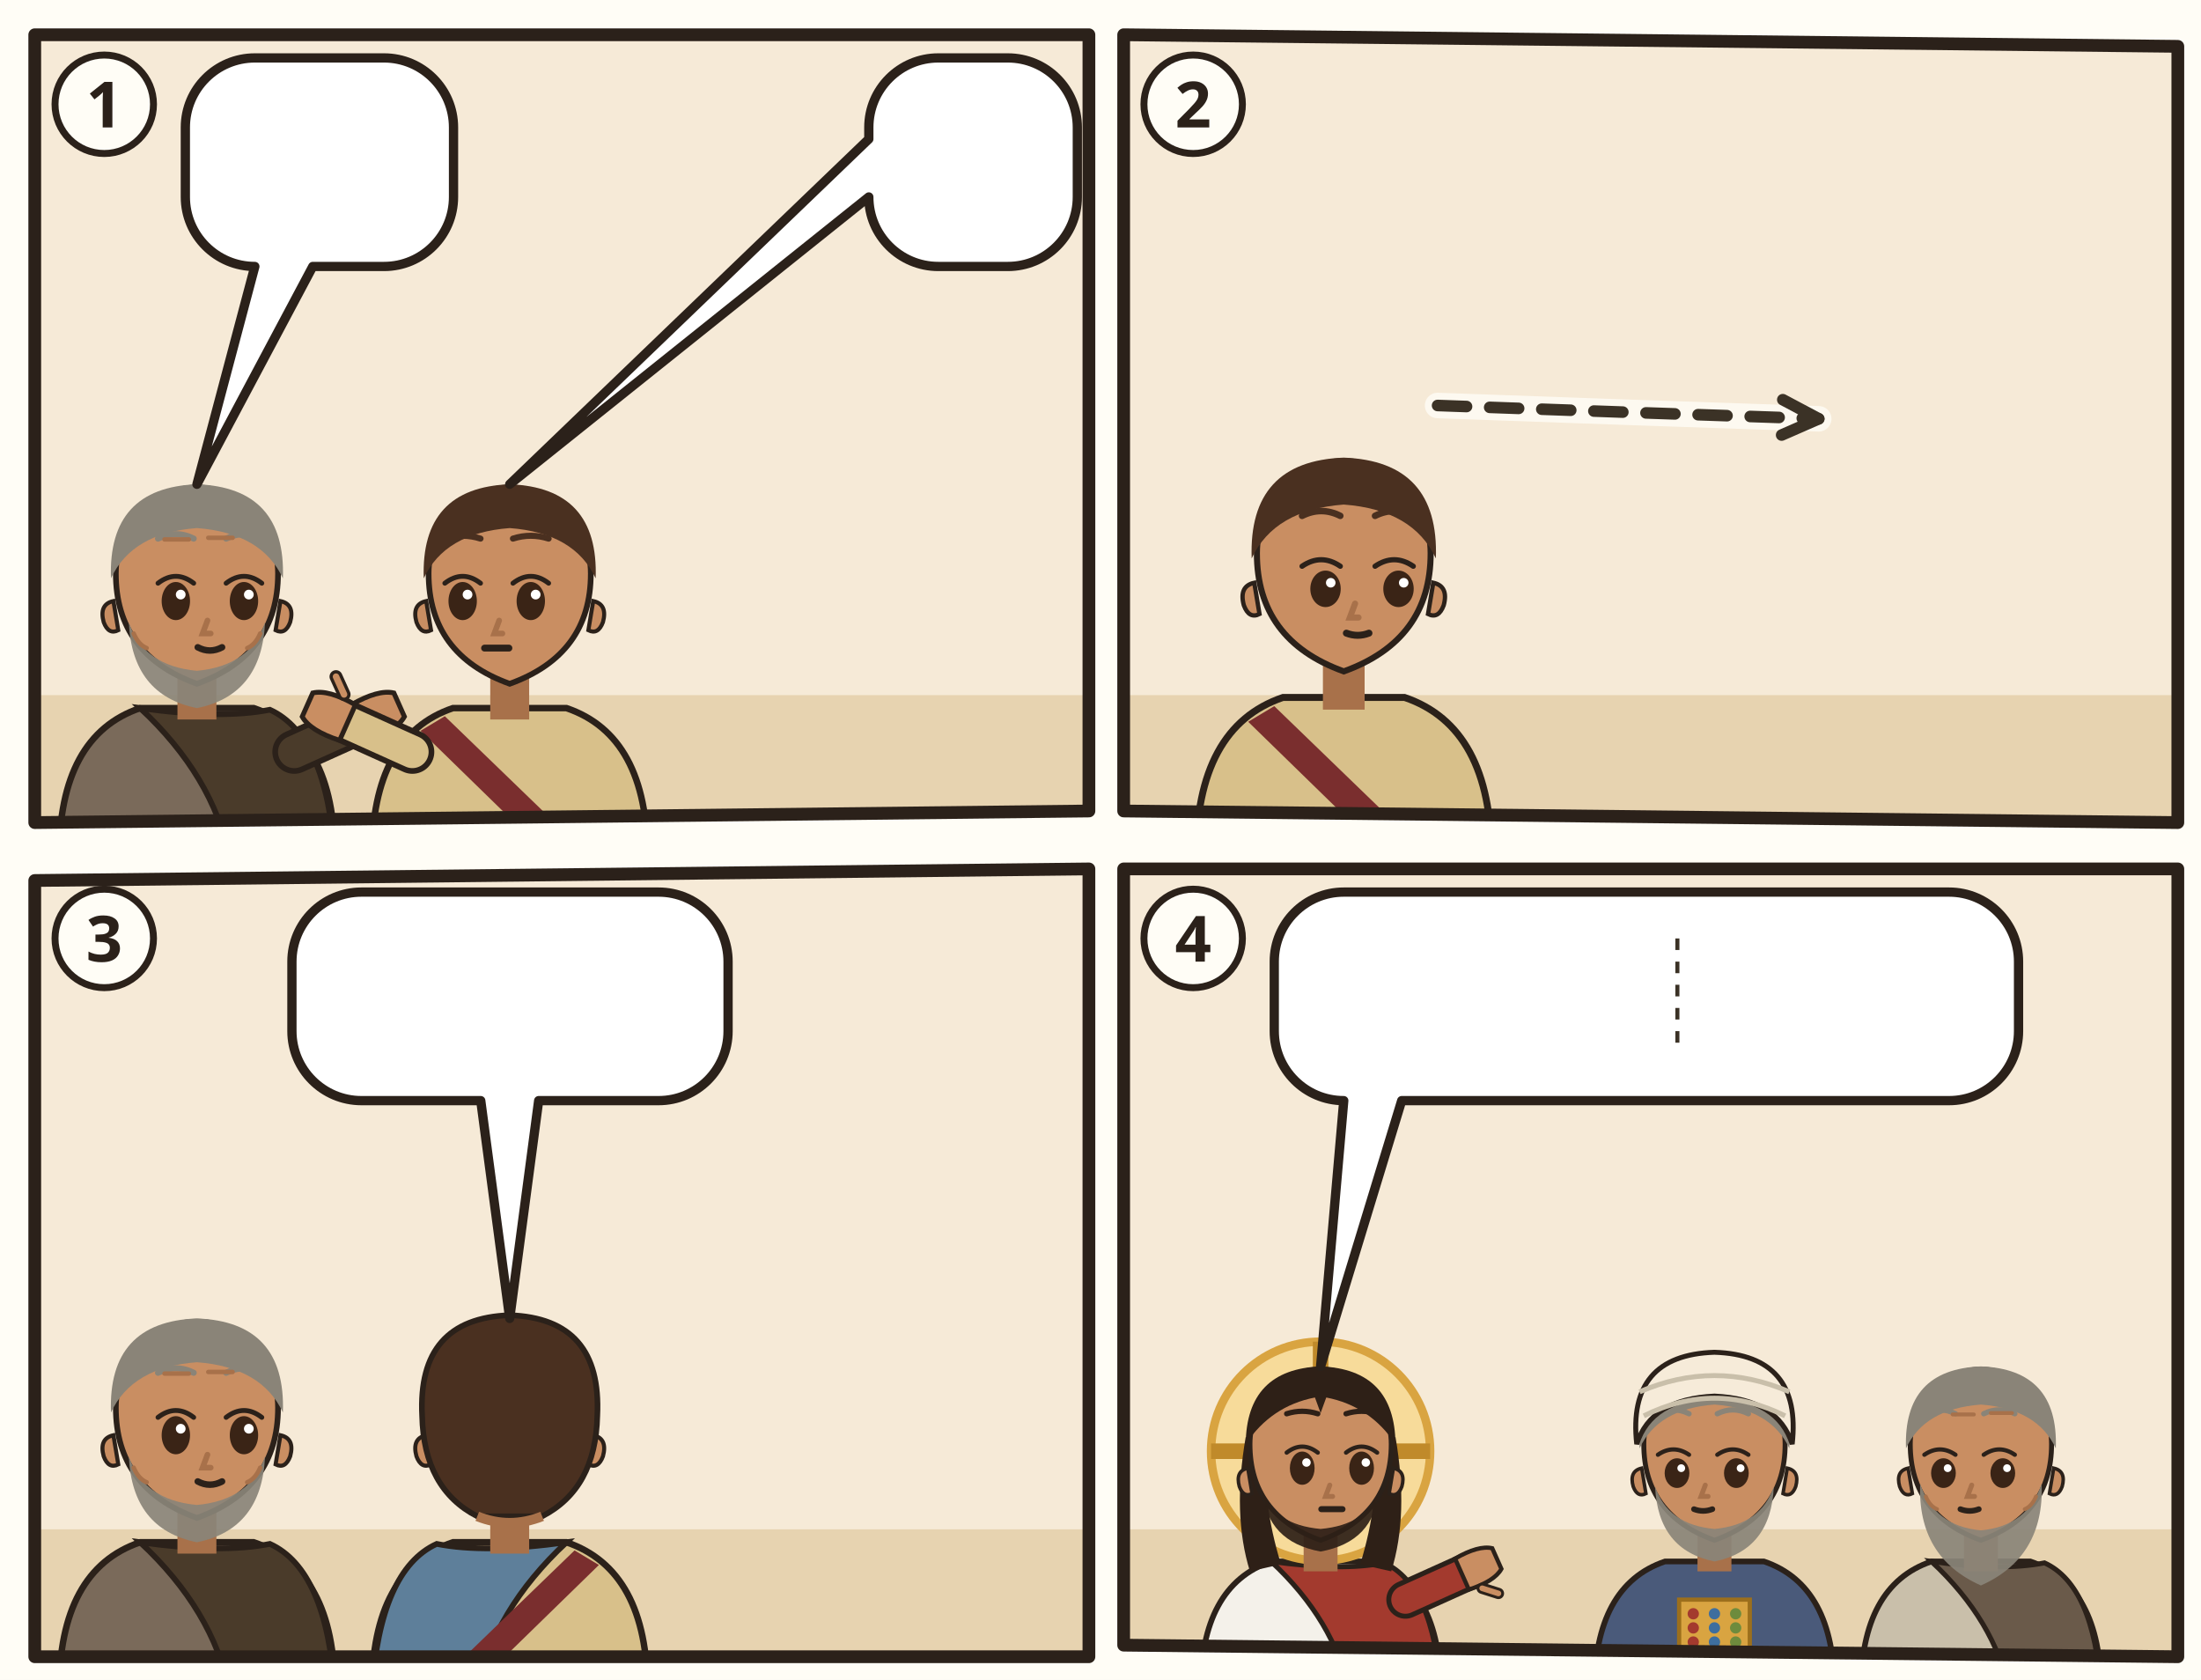
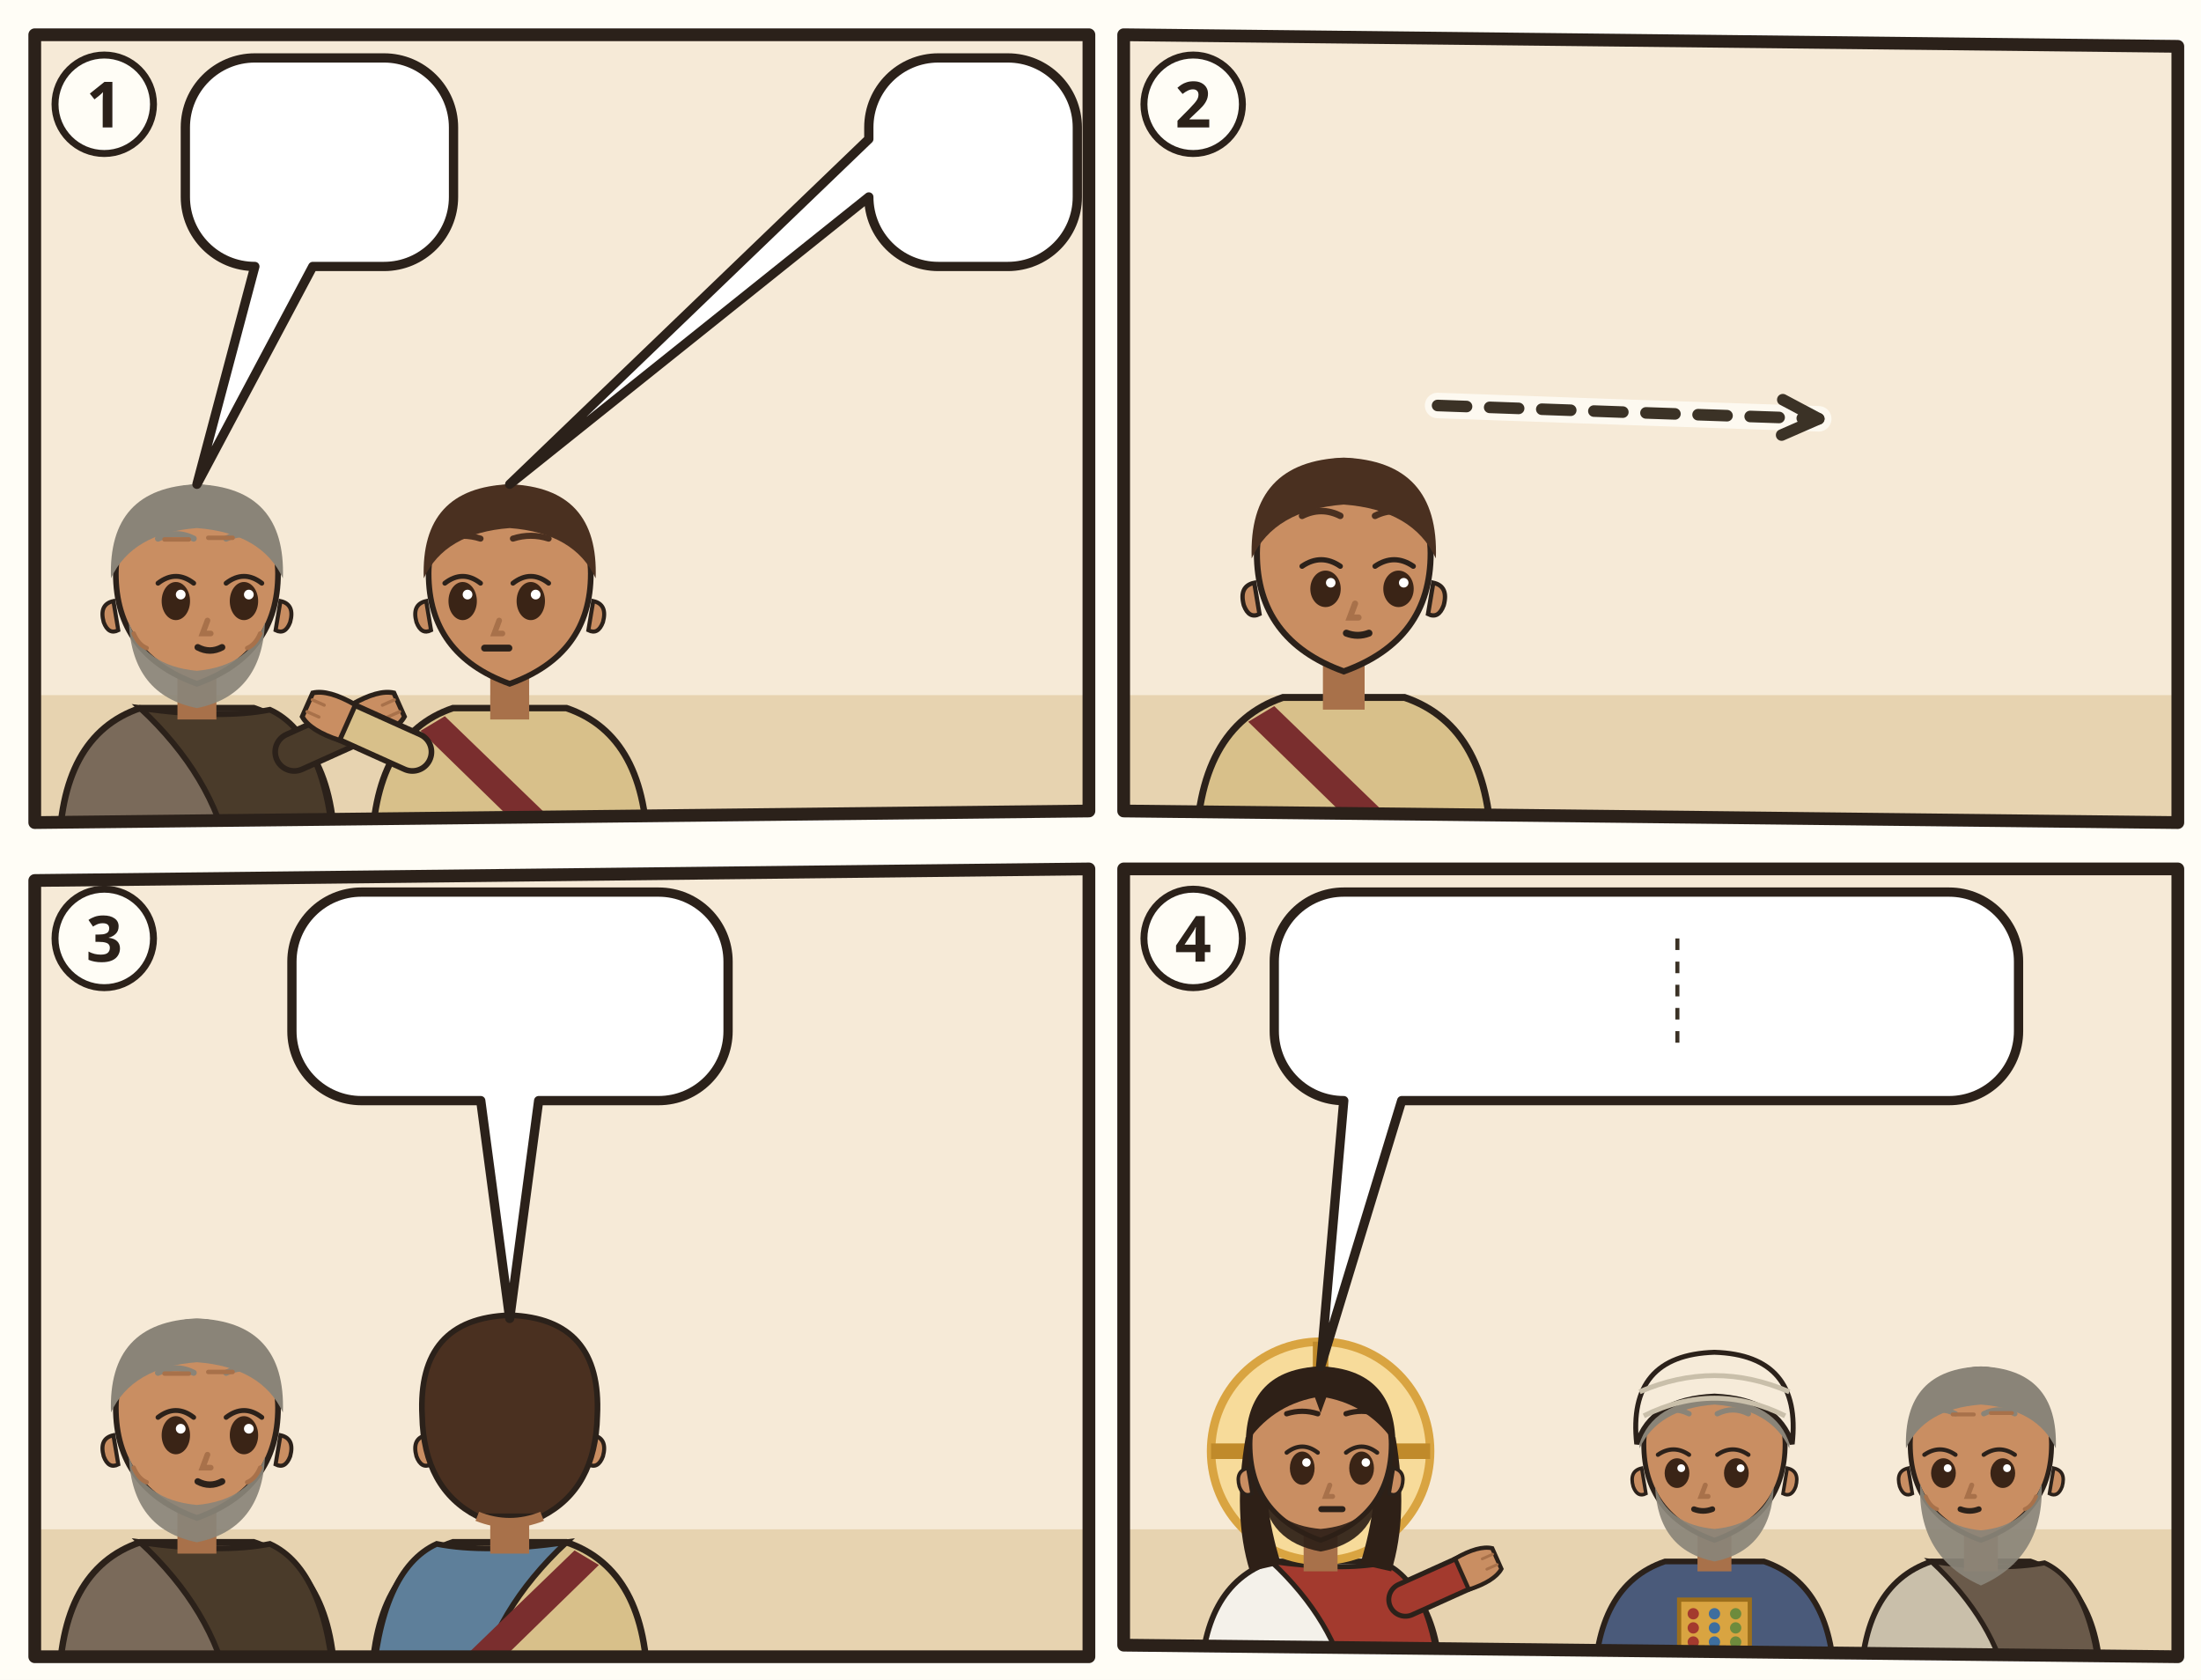
<svg xmlns="http://www.w3.org/2000/svg" viewBox="0 0 380 290">
  <rect width="380" height="290" fill="#FFFDF6" />
  <g transform="translate(4 4)">
    <clipPath id="an-cp-mat-021-028-032-1">
      <polygon points="2,2 184,2 184,136 2,138" />
    </clipPath>
    <g clip-path="url(#an-cp-mat-021-028-032-1)">
      <polygon points="2,2 184,2 184,136 2,138" fill="#F6EAD7" />
      <path d="M0 116h186v24H0z" fill="#E7D3B0" />
      <use href="#an-weinberg" x="90" y="56" width="92" height="64" opacity=".6" />
      <g transform="translate(30 96.4) scale(1.4)">
        <path d="M-17 34Q-17 19-7 15.6L7 15.6Q17 19 17 34z" fill="#7A6A5A" stroke="#2B211A" stroke-width=".8" />
        <path d="M-7 15.6Q3 17 9 15.8Q16 19 17 34L4 34Q2 24-7 15.6z" fill="#4A3B2A" stroke="#2B211A" stroke-width=".7" />
        <path d="M12 21L21.1 16.9" stroke="#2B211A" stroke-width="5.4" stroke-linecap="round" />
        <path d="M12 21L21.1 16.9" stroke="#4A3B2A" stroke-width="4" stroke-linecap="round" />
        <g transform="translate(21.1 16.9) rotate(66)">
          <path d="M-2.4 1.2Q-2.8-2.6-1.6-4.2h3.2Q2.8-2.6 2.4 1.2z" fill="#C98E62" stroke="#2B211A" stroke-width=".6" />
-           <path d="M3 -.6l1.6-1.8" stroke="#2B211A" stroke-width="1.6" stroke-linecap="round" />
-           <path d="M3 -.6l1.6-1.8" stroke="#C98E62" stroke-width=".8" stroke-linecap="round" />
+           <path d="M-.8-3.9v1.6M.8-3.9v1.6" stroke="#A8714A" stroke-width=".4" stroke-linecap="round" />
        </g>
        <path d="M-2.4 11h4.8v6h-4.8z" fill="#A8714A" />
        <path d="M-10 -1Q-10 9 0 12.6Q10 9 10 -1A10 10.6 0 0 0 -10 -1z" fill="#C98E62" stroke="#2B211A" stroke-width=".7" />
        <path d="M10.3 2.4q1.8.4 1.2 2.6-.6 1.6-1.8 1z M-10.3 2.4q-1.8.4-1.2 2.6.6 1.6 1.8 1z" fill="#C98E62" stroke="#2B211A" stroke-width=".5" />
        <path d="M-8.4 5Q-8 14 0 15.6Q8 14 8.4 5Q6.6 10.4 0 11Q-6.6 10.4-8.4 5z" fill="#8A8478" opacity=".92" />
        <ellipse cx="-2.6" cy="2.4" rx="1.75" ry="2.35" fill="#3A2416" />
        <path d="M-4.8 0.2Q-2.6 -1.5 -0.4 0.2" fill="none" stroke="#2B211A" stroke-width=".6" stroke-linecap="round" />
        <circle cx="-2.0" cy="1.6" r=".6" fill="#FFF" />
        <ellipse cx="5.8" cy="2.4" rx="1.75" ry="2.35" fill="#3A2416" />
        <path d="M3.6 0.2Q5.8 -1.5 8.0 0.2" fill="none" stroke="#2B211A" stroke-width=".6" stroke-linecap="round" />
        <circle cx="6.4" cy="1.6" r=".6" fill="#FFF" />
        <path d="M-4.8 -5.3Q-2.6 -6.4 -0.4 -5.3M3.6 -5.3Q5.8 -6.4 8.0 -5.3" fill="none" stroke="#8A8478" stroke-width=".75" stroke-linecap="round" />
        <path d="M1.3 4.8l-.6 1.6h1" fill="none" stroke="#A8714A" stroke-width=".7" stroke-linecap="round" />
        <path d="M0.1 8.1Q1.6 8.9 3.1 8.1" fill="none" stroke="#2B211A" stroke-width=".8" stroke-linecap="round" />
        <path d="M-10.6-.4Q-11-11.6 0-12Q11-11.6 10.6-.4Q8-6 0-6.6Q-8-6-10.6-.4z" fill="#8A8478" />
        <path d="M-4-5.2h3M1.4-5.4h3M-7.8 6.4q.6 1.4 1.6 1.8M7.8 6.4q-.6 1.4-1.6 1.8" stroke="#A8714A" stroke-width=".55" stroke-linecap="round" fill="none" />
      </g>
      <g transform="translate(84 96.4) scale(1.4)">
        <path d="M-17 34Q-17 19-7 15.6L7 15.6Q17 19 17 34z" fill="#D8C08A" stroke="#2B211A" stroke-width=".8" />
        <path d="M-8 16.6L10 34h-5L-11 18.4z" fill="#7A2E2E" />
        <path d="M-12 21L-21.1 16.9" stroke="#2B211A" stroke-width="5.4" stroke-linecap="round" />
        <path d="M-12 21L-21.1 16.9" stroke="#D8C08A" stroke-width="4" stroke-linecap="round" />
        <g transform="translate(-21.1 16.9) rotate(294)">
          <path d="M-2.4 1.2Q-2.8-2.6-1.6-4.2h3.2Q2.8-2.6 2.4 1.2z" fill="#C98E62" stroke="#2B211A" stroke-width=".6" />
-           <path d="M3 -.6l1.6-1.8" stroke="#2B211A" stroke-width="1.6" stroke-linecap="round" />
-           <path d="M3 -.6l1.6-1.8" stroke="#C98E62" stroke-width=".8" stroke-linecap="round" />
+           <path d="M-.8-3.9v1.6M.8-3.9v1.6" stroke="#A8714A" stroke-width=".4" stroke-linecap="round" />
        </g>
        <path d="M-2.4 11h4.8v6h-4.8z" fill="#A8714A" />
        <path d="M-10 -1Q-10 9 0 12.6Q10 9 10 -1A10 10.6 0 0 0 -10 -1z" fill="#C98E62" stroke="#2B211A" stroke-width=".7" />
        <path d="M10.3 2.4q1.8.4 1.2 2.6-.6 1.6-1.8 1z M-10.3 2.4q-1.8.4-1.2 2.6.6 1.6 1.8 1z" fill="#C98E62" stroke="#2B211A" stroke-width=".5" />
        <ellipse cx="-5.8" cy="2.4" rx="1.75" ry="2.35" fill="#3A2416" />
        <path d="M-8.0 0.2Q-5.8 -1.5 -3.6 0.2" fill="none" stroke="#2B211A" stroke-width=".6" stroke-linecap="round" />
        <circle cx="-5.2" cy="1.6" r=".6" fill="#FFF" />
        <ellipse cx="2.6" cy="2.4" rx="1.75" ry="2.35" fill="#3A2416" />
        <path d="M0.4 0.2Q2.6 -1.5 4.8 0.2" fill="none" stroke="#2B211A" stroke-width=".6" stroke-linecap="round" />
        <circle cx="3.2" cy="1.6" r=".6" fill="#FFF" />
        <path d="M-8.0 -5.3Q-5.8 -6.0 -3.6 -5.3M0.4 -5.3Q2.6 -6.0 4.8 -5.3" fill="none" stroke="#4A3020" stroke-width=".75" stroke-linecap="round" />
        <path d="M-1.3 4.8l-.6 1.6h1" fill="none" stroke="#A8714A" stroke-width=".7" stroke-linecap="round" />
        <path d="M-3.1 8.2h3" stroke="#2B211A" stroke-width=".85" stroke-linecap="round" />
        <path d="M-10.6-.4Q-11-11.6 0-12Q11-11.6 10.6-.4Q8-6 0-6.6Q-8-6-10.6-.4z" fill="#4A3020" />
      </g>
      <g>
        <path d="M40 6H62.3A12 12 0 0 1 74.3 18V30A12 12 0 0 1 62.3 42L50 42L30 79.6L40 42H40A12 12 0 0 1 28 30V18A12 12 0 0 1 40 6Z" fill="#FFFFFF" stroke="#2B211A" stroke-width="1.6" stroke-linejoin="round" />
        <use href="#an-weinberg" x="34" y="12" width="34.3" height="24" />
      </g>
      <g>
        <path d="M158 6H170A12 12 0 0 1 182 18V30A12 12 0 0 1 170 42H158A12 12 0 0 1 146 30L146 30L84 79.6L146 20V18A12 12 0 0 1 158 6Z" fill="#FFFFFF" stroke="#2B211A" stroke-width="1.6" stroke-linejoin="round" />
        <use href="#an-z-nein" x="152.0" y="12" width="24.0" height="24" />
      </g>
    </g>
    <polygon points="2,2 184,2 184,136 2,138" fill="none" stroke="#2B211A" stroke-width="2.2" stroke-linejoin="round" />
    <circle cx="14" cy="14" r="8.5" fill="#FFFDF6" stroke="#2B211A" stroke-width="1.2" />
    <text x="14" y="18" text-anchor="middle" font-family="sans-serif" font-size="11" font-weight="700" fill="#2B211A">1</text>
  </g>
  <g transform="translate(192 4)">
    <clipPath id="an-cp-mat-021-028-032-2">
      <polygon points="2,2 184,4 184,138 2,136" />
    </clipPath>
    <g clip-path="url(#an-cp-mat-021-028-032-2)">
      <polygon points="2,2 184,4 184,138 2,136" fill="#F6EAD7" />
      <path d="M0 116h186v24H0z" fill="#E7D3B0" />
      <use href="#an-weinberg" x="90" y="56" width="92" height="64" opacity=".6" />
      <g transform="translate(40 93.0) scale(1.5)">
        <path d="M-17 34Q-17 19-7 15.6L7 15.6Q17 19 17 34z" fill="#D8C08A" stroke="#2B211A" stroke-width=".8" />
        <path d="M-8 16.6L10 34h-5L-11 18.4z" fill="#7A2E2E" />
        <path d="M-2.4 11h4.8v6h-4.8z" fill="#A8714A" />
        <path d="M-10 -1Q-10 9 0 12.6Q10 9 10 -1A10 10.6 0 0 0 -10 -1z" fill="#C98E62" stroke="#2B211A" stroke-width=".7" />
        <path d="M10.3 2.4q1.8.4 1.2 2.6-.6 1.6-1.8 1z M-10.3 2.4q-1.8.4-1.2 2.6.6 1.6 1.8 1z" fill="#C98E62" stroke="#2B211A" stroke-width=".5" />
        <ellipse cx="-2.1" cy="3.1" rx="1.75" ry="2.1" fill="#3A2416" />
        <path d="M-4.8 0.5Q-2.6 -1.0 -0.4 0.5" fill="none" stroke="#2B211A" stroke-width=".6" stroke-linecap="round" />
        <circle cx="-1.5" cy="2.4" r=".55" fill="#FFF" />
        <ellipse cx="6.3" cy="3.1" rx="1.75" ry="2.1" fill="#3A2416" />
        <path d="M3.6 0.5Q5.8 -1.0 8.0 0.5" fill="none" stroke="#2B211A" stroke-width=".6" stroke-linecap="round" />
        <circle cx="6.9" cy="2.4" r=".55" fill="#FFF" />
        <path d="M-4.8 -5.3Q-2.6 -6.4 -0.4 -5.3M3.6 -5.3Q5.8 -6.4 8.0 -5.3" fill="none" stroke="#4A3020" stroke-width=".75" stroke-linecap="round" />
        <path d="M1.3 4.8l-.6 1.6h1" fill="none" stroke="#A8714A" stroke-width=".7" stroke-linecap="round" />
        <path d="M0.3 8.2Q1.6 8.7 2.9 8.2" fill="none" stroke="#2B211A" stroke-width=".8" stroke-linecap="round" />
        <path d="M-10.6-.4Q-11-11.6 0-12Q11-11.6 10.6-.4Q8-6 0-6.6Q-8-6-10.6-.4z" fill="#4A3020" />
      </g>
      <use href="#an-z-umkehr" x="28.0" y="54.0" width="24" height="18" />
      <path d="M56.2 66.0Q89.1 67.2 122.0 68.3" fill="none" stroke="#FFFDF6" stroke-width="4.4" stroke-linecap="round" opacity=".8" />
      <path d="M56.2 66.0Q89.1 67.2 122.0 68.3" fill="none" stroke="#3B3226" stroke-width="2" stroke-dasharray="5 4" stroke-linecap="round" />
      <path d="M115.6 71.1L122.0 68.3L115.8 65.0" fill="none" stroke="#3B3226" stroke-width="2" stroke-linecap="round" stroke-linejoin="round" />
    </g>
    <polygon points="2,2 184,4 184,138 2,136" fill="none" stroke="#2B211A" stroke-width="2.2" stroke-linejoin="round" />
    <circle cx="14" cy="14" r="8.5" fill="#FFFDF6" stroke="#2B211A" stroke-width="1.2" />
    <text x="14" y="18" text-anchor="middle" font-family="sans-serif" font-size="11" font-weight="700" fill="#2B211A">2</text>
  </g>
  <g transform="translate(4 148)">
    <clipPath id="an-cp-mat-021-028-032-3">
      <polygon points="2,4 184,2 184,138 2,138" />
    </clipPath>
    <g clip-path="url(#an-cp-mat-021-028-032-3)">
      <polygon points="2,4 184,2 184,138 2,138" fill="#F6EAD7" />
      <path d="M0 116h186v24H0z" fill="#E7D3B0" />
      <g transform="translate(30 96.4) scale(1.4)">
        <path d="M-17 34Q-17 19-7 15.6L7 15.6Q17 19 17 34z" fill="#7A6A5A" stroke="#2B211A" stroke-width=".8" />
        <path d="M-7 15.6Q3 17 9 15.8Q16 19 17 34L4 34Q2 24-7 15.6z" fill="#4A3B2A" stroke="#2B211A" stroke-width=".7" />
        <path d="M-2.4 11h4.8v6h-4.8z" fill="#A8714A" />
        <path d="M-10 -1Q-10 9 0 12.6Q10 9 10 -1A10 10.6 0 0 0 -10 -1z" fill="#C98E62" stroke="#2B211A" stroke-width=".7" />
        <path d="M10.3 2.4q1.8.4 1.2 2.6-.6 1.6-1.8 1z M-10.3 2.4q-1.8.4-1.2 2.6.6 1.6 1.8 1z" fill="#C98E62" stroke="#2B211A" stroke-width=".5" />
        <path d="M-8.4 5Q-8 14 0 15.6Q8 14 8.4 5Q6.6 10.4 0 11Q-6.6 10.4-8.4 5z" fill="#8A8478" opacity=".92" />
        <ellipse cx="-2.6" cy="2.4" rx="1.75" ry="2.35" fill="#3A2416" />
        <path d="M-4.8 0.2Q-2.6 -1.5 -0.4 0.2" fill="none" stroke="#2B211A" stroke-width=".6" stroke-linecap="round" />
        <circle cx="-2.0" cy="1.6" r=".6" fill="#FFF" />
        <ellipse cx="5.8" cy="2.4" rx="1.75" ry="2.35" fill="#3A2416" />
        <path d="M3.6 0.2Q5.8 -1.5 8.0 0.2" fill="none" stroke="#2B211A" stroke-width=".6" stroke-linecap="round" />
        <circle cx="6.4" cy="1.6" r=".6" fill="#FFF" />
        <path d="M-4.8 -5.3Q-2.6 -6.4 -0.4 -5.3M3.6 -5.3Q5.8 -6.4 8.0 -5.3" fill="none" stroke="#8A8478" stroke-width=".75" stroke-linecap="round" />
        <path d="M1.3 4.8l-.6 1.6h1" fill="none" stroke="#A8714A" stroke-width=".7" stroke-linecap="round" />
        <path d="M0.1 8.1Q1.6 8.9 3.1 8.1" fill="none" stroke="#2B211A" stroke-width=".8" stroke-linecap="round" />
        <path d="M-10.6-.4Q-11-11.6 0-12Q11-11.6 10.6-.4Q8-6 0-6.6Q-8-6-10.6-.4z" fill="#8A8478" />
        <path d="M-4-5.2h3M1.4-5.4h3M-7.8 6.4q.6 1.4 1.6 1.8M7.8 6.4q-.6 1.4-1.6 1.8" stroke="#A8714A" stroke-width=".55" stroke-linecap="round" fill="none" />
      </g>
      <g transform="translate(84 96.4) scale(1.4) scale(-1 1)">
        <path d="M-17 34Q-17 19-7 15.6L7 15.6Q17 19 17 34z" fill="#D8C08A" stroke="#2B211A" stroke-width=".8" />
        <path d="M-7 15.6Q3 17 9 15.8Q16 19 17 34L4 34Q2 24-7 15.6z" fill="#5E7F9A" stroke="#2B211A" stroke-width=".7" />
        <path d="M-8 16.6L10 34h-5L-11 18.4z" fill="#7A2E2E" />
        <path d="M-2.4 11h4.8v6h-4.8z" fill="#A8714A" />
        <path d="M-10 -1Q-10 9 0 12.6Q10 9 10 -1A10 10.6 0 0 0 -10 -1z" fill="#C98E62" stroke="#2B211A" stroke-width=".7" />
        <path d="M10.3 2.4q1.8.4 1.2 2.6-.6 1.6-1.8 1z M-10.3 2.4q-1.8.4-1.2 2.6.6 1.6 1.8 1z" fill="#C98E62" stroke="#2B211A" stroke-width=".5" />
        <path d="M-7.8 2.8Q-5.8 0.4 -3.8 2.8" fill="none" stroke="#2B211A" stroke-width="1.1" stroke-linecap="round" />
        <path d="M0.6 2.8Q2.6 0.4 4.6 2.8" fill="none" stroke="#2B211A" stroke-width="1.1" stroke-linecap="round" />
        <path d="M-8.0 -5.3Q-5.8 -6.4 -3.6 -5.3M0.4 -5.3Q2.6 -6.4 4.8 -5.3" fill="none" stroke="#4A3020" stroke-width=".75" stroke-linecap="round" />
        <path d="M-1.3 4.8l-.6 1.6h1" fill="none" stroke="#A8714A" stroke-width=".7" stroke-linecap="round" />
        <path d="M-3.8 7.6Q-1.6 9.8 0.6 7.6" fill="none" stroke="#2B211A" stroke-width=".9" stroke-linecap="round" />
        <path d="M-10.6-.4Q-11-11.6 0-12Q11-11.6 10.6-.4Q8-6 0-6.6Q-8-6-10.6-.4z" fill="#4A3020" />
        <path d="M-10.8 0Q-11.4-12 0-12.4Q11.4-12 10.8 0Q10.6 9 4 12.4H-4Q-10.6 9-10.8 0z" fill="#4A3020" stroke="#2B211A" stroke-width=".7" />
        <path d="M-4 12.4Q0 14 4 12.4" fill="none" stroke="#A8714A" stroke-width="1.2" />
      </g>
      <g>
        <path d="M58.4 6H109.7A12 12 0 0 1 121.7 18V30A12 12 0 0 1 109.7 42L89 42L84 79.6L79 42H58.4A12 12 0 0 1 46.4 30V18A12 12 0 0 1 58.4 6Z" fill="#FFFFFF" stroke="#2B211A" stroke-width="1.6" stroke-linejoin="round" />
        <use href="#an-z-wahrheit" x="52.4" y="12" width="24.0" height="24" />
        <use href="#an-weinberg" x="81.4" y="12" width="34.3" height="24" />
      </g>
    </g>
    <polygon points="2,4 184,2 184,138 2,138" fill="none" stroke="#2B211A" stroke-width="2.2" stroke-linejoin="round" />
    <circle cx="14" cy="14" r="8.5" fill="#FFFDF6" stroke="#2B211A" stroke-width="1.2" />
    <text x="14" y="18" text-anchor="middle" font-family="sans-serif" font-size="11" font-weight="700" fill="#2B211A">3</text>
  </g>
  <g transform="translate(192 148)">
    <clipPath id="an-cp-mat-021-028-032-4">
      <polygon points="2,2 184,2 184,138 2,136" />
    </clipPath>
    <g clip-path="url(#an-cp-mat-021-028-032-4)">
      <polygon points="2,2 184,2 184,138 2,136" fill="#F6EAD7" />
      <path d="M0 116h186v24H0z" fill="#E7D3B0" />
      <g transform="translate(36 102.52) scale(1.22)">
        <path d="M-17 34Q-17 19-7 15.6L7 15.6Q17 19 17 34z" fill="#F4F1EA" stroke="#2B211A" stroke-width=".8" />
        <path d="M-7 15.6Q3 17 9 15.8Q16 19 17 34L4 34Q2 24-7 15.6z" fill="#A33A2E" stroke="#2B211A" stroke-width=".7" />
        <path d="M12 21L21.1 16.9" stroke="#2B211A" stroke-width="5.4" stroke-linecap="round" />
        <path d="M12 21L21.1 16.9" stroke="#A33A2E" stroke-width="4" stroke-linecap="round" />
        <g transform="translate(21.1 16.9) rotate(66)">
          <path d="M-2.4 1.2Q-2.8-2.6-1.6-4.2h3.2Q2.8-2.6 2.4 1.2z" fill="#C98E62" stroke="#2B211A" stroke-width=".6" />
-           <path d="M3 -.6l1.6-1.8" stroke="#2B211A" stroke-width="1.6" stroke-linecap="round" />
-           <path d="M3 -.6l1.6-1.8" stroke="#C98E62" stroke-width=".8" stroke-linecap="round" />
+           <path d="M-.8-3.9v1.6M.8-3.9v1.6" stroke="#A8714A" stroke-width=".4" stroke-linecap="round" />
        </g>
        <circle r="15.5" fill="#F7DB9A" stroke="#D9A441" stroke-width="1.2" />
        <path d="M0-15.5v5M-15.5 0h5M15.5 0h-5" stroke="#C08A2A" stroke-width="2.2" />
        <path d="M-10.6 -2Q-12.5 9-10 17L-5.6 16Q-8.4 7-7.6-1z M10.6 -2Q12.5 9 10 17L5.6 16Q8.4 7 7.6-1z" fill="#2E2017" />
        <path d="M-2.4 11h4.8v6h-4.8z" fill="#A8714A" />
        <path d="M-10 -1Q-10 9 0 12.6Q10 9 10 -1A10 10.6 0 0 0 -10 -1z" fill="#C98E62" stroke="#2B211A" stroke-width=".7" />
        <path d="M10.3 2.4q1.8.4 1.2 2.6-.6 1.6-1.8 1z M-10.3 2.4q-1.8.4-1.2 2.6.6 1.6 1.8 1z" fill="#C98E62" stroke="#2B211A" stroke-width=".5" />
        <path d="M-8.2 5.6Q-7.6 12.8 0 14.2Q7.6 12.8 8.2 5.6Q6.6 10.4 0 11Q-6.6 10.4-8.2 5.6z" fill="#2E2017" opacity=".92" />
        <ellipse cx="-2.6" cy="2.4" rx="1.75" ry="2.35" fill="#3A2416" />
        <path d="M-4.8 0.2Q-2.6 -1.5 -0.4 0.2" fill="none" stroke="#2B211A" stroke-width=".6" stroke-linecap="round" />
        <circle cx="-2.0" cy="1.6" r=".6" fill="#FFF" />
        <ellipse cx="5.8" cy="2.4" rx="1.75" ry="2.35" fill="#3A2416" />
        <path d="M3.6 0.2Q5.8 -1.5 8.0 0.2" fill="none" stroke="#2B211A" stroke-width=".6" stroke-linecap="round" />
        <circle cx="6.4" cy="1.6" r=".6" fill="#FFF" />
        <path d="M-4.8 -5.3Q-2.6 -6.0 -0.4 -5.3M3.6 -5.3Q5.8 -6.0 8.0 -5.3" fill="none" stroke="#2E2017" stroke-width=".75" stroke-linecap="round" />
        <path d="M1.3 4.8l-.6 1.6h1" fill="none" stroke="#A8714A" stroke-width=".7" stroke-linecap="round" />
        <path d="M0.1 8.2h3" stroke="#2B211A" stroke-width=".85" stroke-linecap="round" />
        <path d="M-10.6-1Q-10.5-11.6 0-12Q10.5-11.6 10.6-1Q7-6.4 .8-7.6L0-5.4-.8-7.6Q-7-6.4-10.6-1z" fill="#2E2017" />
      </g>
      <g transform="translate(104 102.52) scale(1.22)">
        <path d="M-17 34Q-17 19-7 15.6L7 15.6Q17 19 17 34z" fill="#4A5A7A" stroke="#2B211A" stroke-width=".8" />
        <path d="M-5 21h10v9h-10z" fill="#D9A441" stroke="#9C6F1C" stroke-width=".6" />
        <circle cx="-3" cy="23" r=".8" fill="#A33A2E" />
        <circle cx="0" cy="23" r=".8" fill="#3E6E9E" />
        <circle cx="3" cy="23" r=".8" fill="#6E8B3D" />
        <circle cx="-3" cy="25" r=".8" fill="#A33A2E" />
        <circle cx="0" cy="25" r=".8" fill="#3E6E9E" />
        <circle cx="3" cy="25" r=".8" fill="#6E8B3D" />
        <circle cx="-3" cy="27" r=".8" fill="#A33A2E" />
        <circle cx="0" cy="27" r=".8" fill="#3E6E9E" />
        <circle cx="3" cy="27" r=".8" fill="#6E8B3D" />
        <circle cx="-3" cy="29" r=".8" fill="#A33A2E" />
        <circle cx="0" cy="29" r=".8" fill="#3E6E9E" />
        <circle cx="3" cy="29" r=".8" fill="#6E8B3D" />
        <path d="M-2.4 11h4.8v6h-4.8z" fill="#A8714A" />
        <path d="M-10 -1Q-10 9 0 12.6Q10 9 10 -1A10 10.6 0 0 0 -10 -1z" fill="#C98E62" stroke="#2B211A" stroke-width=".7" />
        <path d="M10.3 2.4q1.8.4 1.2 2.6-.6 1.6-1.8 1z M-10.3 2.4q-1.8.4-1.2 2.6.6 1.6 1.8 1z" fill="#C98E62" stroke="#2B211A" stroke-width=".5" />
        <path d="M-8.4 5Q-8 14 0 15.6Q8 14 8.4 5Q6.6 10.4 0 11Q-6.6 10.4-8.4 5z" fill="#8A8478" opacity=".92" />
        <ellipse cx="-5.3" cy="3.1" rx="1.75" ry="2.1" fill="#3A2416" />
        <path d="M-8.0 0.5Q-5.8 -1.0 -3.6 0.5" fill="none" stroke="#2B211A" stroke-width=".6" stroke-linecap="round" />
        <circle cx="-4.7" cy="2.4" r=".55" fill="#FFF" />
        <ellipse cx="3.1" cy="3.1" rx="1.75" ry="2.1" fill="#3A2416" />
        <path d="M0.4 0.5Q2.6 -1.0 4.8 0.5" fill="none" stroke="#2B211A" stroke-width=".6" stroke-linecap="round" />
        <circle cx="3.7" cy="2.4" r=".55" fill="#FFF" />
        <path d="M-8.0 -5.3Q-5.8 -6.4 -3.6 -5.3M0.4 -5.3Q2.6 -6.4 4.8 -5.3" fill="none" stroke="#8A8478" stroke-width=".75" stroke-linecap="round" />
        <path d="M-1.3 4.8l-.6 1.6h1" fill="none" stroke="#A8714A" stroke-width=".7" stroke-linecap="round" />
        <path d="M-2.9 8.2Q-1.6 8.7 -0.3 8.2" fill="none" stroke="#2B211A" stroke-width=".8" stroke-linecap="round" />
        <path d="M-10.6-.4Q-11-11.6 0-12Q11-11.6 10.6-.4Q8-6 0-6.6Q-8-6-10.6-.4z" fill="#8A8478" />
        <path d="M-11-1Q-12.4-13.6 0-14Q12.4-13.6 11-1Q9-7.4 0-7.8Q-9-7.4-11-1z" fill="#F6EBD9" stroke="#2B211A" stroke-width=".7" />
        <path d="M-10-5Q0-10 10-5M-10.6-8.4Q0-13 10.6-8.4" fill="none" stroke="#C9BFAA" stroke-width=".7" />
      </g>
      <g transform="translate(150 102.52) scale(1.22)">
        <path d="M-17 34Q-17 19-7 15.6L7 15.6Q17 19 17 34z" fill="#C9BFAA" stroke="#2B211A" stroke-width=".8" />
        <path d="M-7 15.6Q3 17 9 15.8Q16 19 17 34L4 34Q2 24-7 15.6z" fill="#6A5A4A" stroke="#2B211A" stroke-width=".7" />
        <path d="M-2.4 11h4.8v6h-4.8z" fill="#A8714A" />
        <path d="M-10 -1Q-10 9 0 12.6Q10 9 10 -1A10 10.6 0 0 0 -10 -1z" fill="#C98E62" stroke="#2B211A" stroke-width=".7" />
        <path d="M10.3 2.4q1.8.4 1.2 2.6-.6 1.6-1.8 1z M-10.3 2.4q-1.8.4-1.2 2.6.6 1.6 1.8 1z" fill="#C98E62" stroke="#2B211A" stroke-width=".5" />
        <path d="M-8.6 4.6Q-9 15 0 19Q9 15 8.6 4.6Q6.6 10.6 0 11.2Q-6.6 10.6-8.6 4.6z" fill="#8A8478" opacity=".92" />
        <ellipse cx="-5.3" cy="3.1" rx="1.75" ry="2.1" fill="#3A2416" />
        <path d="M-8.0 0.5Q-5.8 -1.0 -3.6 0.5" fill="none" stroke="#2B211A" stroke-width=".6" stroke-linecap="round" />
        <circle cx="-4.7" cy="2.4" r=".55" fill="#FFF" />
        <ellipse cx="3.1" cy="3.1" rx="1.75" ry="2.1" fill="#3A2416" />
        <path d="M0.4 0.5Q2.6 -1.0 4.8 0.5" fill="none" stroke="#2B211A" stroke-width=".6" stroke-linecap="round" />
        <circle cx="3.7" cy="2.4" r=".55" fill="#FFF" />
        <path d="M-8.0 -5.3Q-5.8 -6.4 -3.6 -5.3M0.4 -5.3Q2.6 -6.4 4.8 -5.3" fill="none" stroke="#8A8478" stroke-width=".75" stroke-linecap="round" />
        <path d="M-1.3 4.8l-.6 1.6h1" fill="none" stroke="#A8714A" stroke-width=".7" stroke-linecap="round" />
        <path d="M-2.9 8.2Q-1.6 8.7 -0.3 8.2" fill="none" stroke="#2B211A" stroke-width=".8" stroke-linecap="round" />
        <path d="M-10.6-.4Q-11-11.6 0-12Q11-11.6 10.6-.4Q8-6 0-6.6Q-8-6-10.6-.4z" fill="#8A8478" />
        <path d="M-4-5.2h3M1.4-5.4h3M-7.8 6.4q.6 1.4 1.6 1.8M7.8 6.4q-.6 1.4-1.6 1.8" stroke="#A8714A" stroke-width=".55" stroke-linecap="round" fill="none" />
        <use href="#an-a-stab" x="1" y="16" width="14" height="14" />
      </g>
      <g>
        <path d="M40 6H144.5A12 12 0 0 1 156.5 18V30A12 12 0 0 1 144.5 42L50 42L36 87.9L40 42H40A12 12 0 0 1 28 30V18A12 12 0 0 1 40 6Z" fill="#FFFFFF" stroke="#2B211A" stroke-width="1.6" stroke-linejoin="round" />
        <use href="#an-p-g-zoellner-gruppe" x="34" y="12" width="25.9" height="24" />
        <use href="#an-z-reich-gottes" x="64.9" y="12" width="25.7" height="24" />
        <line x1="97.6" y1="14.0" x2="97.6" y2="34.0" stroke="#3B3226" stroke-width=".7" stroke-dasharray="2 2" />
        <use href="#an-p-johannes-taeufer" x="104.6" y="12" width="16.9" height="24" />
        <use href="#an-z-nicht-glauben" x="126.5" y="12" width="24.0" height="24" />
      </g>
    </g>
    <polygon points="2,2 184,2 184,138 2,136" fill="none" stroke="#2B211A" stroke-width="2.2" stroke-linejoin="round" />
    <circle cx="14" cy="14" r="8.5" fill="#FFFDF6" stroke="#2B211A" stroke-width="1.2" />
    <text x="14" y="18" text-anchor="middle" font-family="sans-serif" font-size="11" font-weight="700" fill="#2B211A">4</text>
  </g>
</svg>
